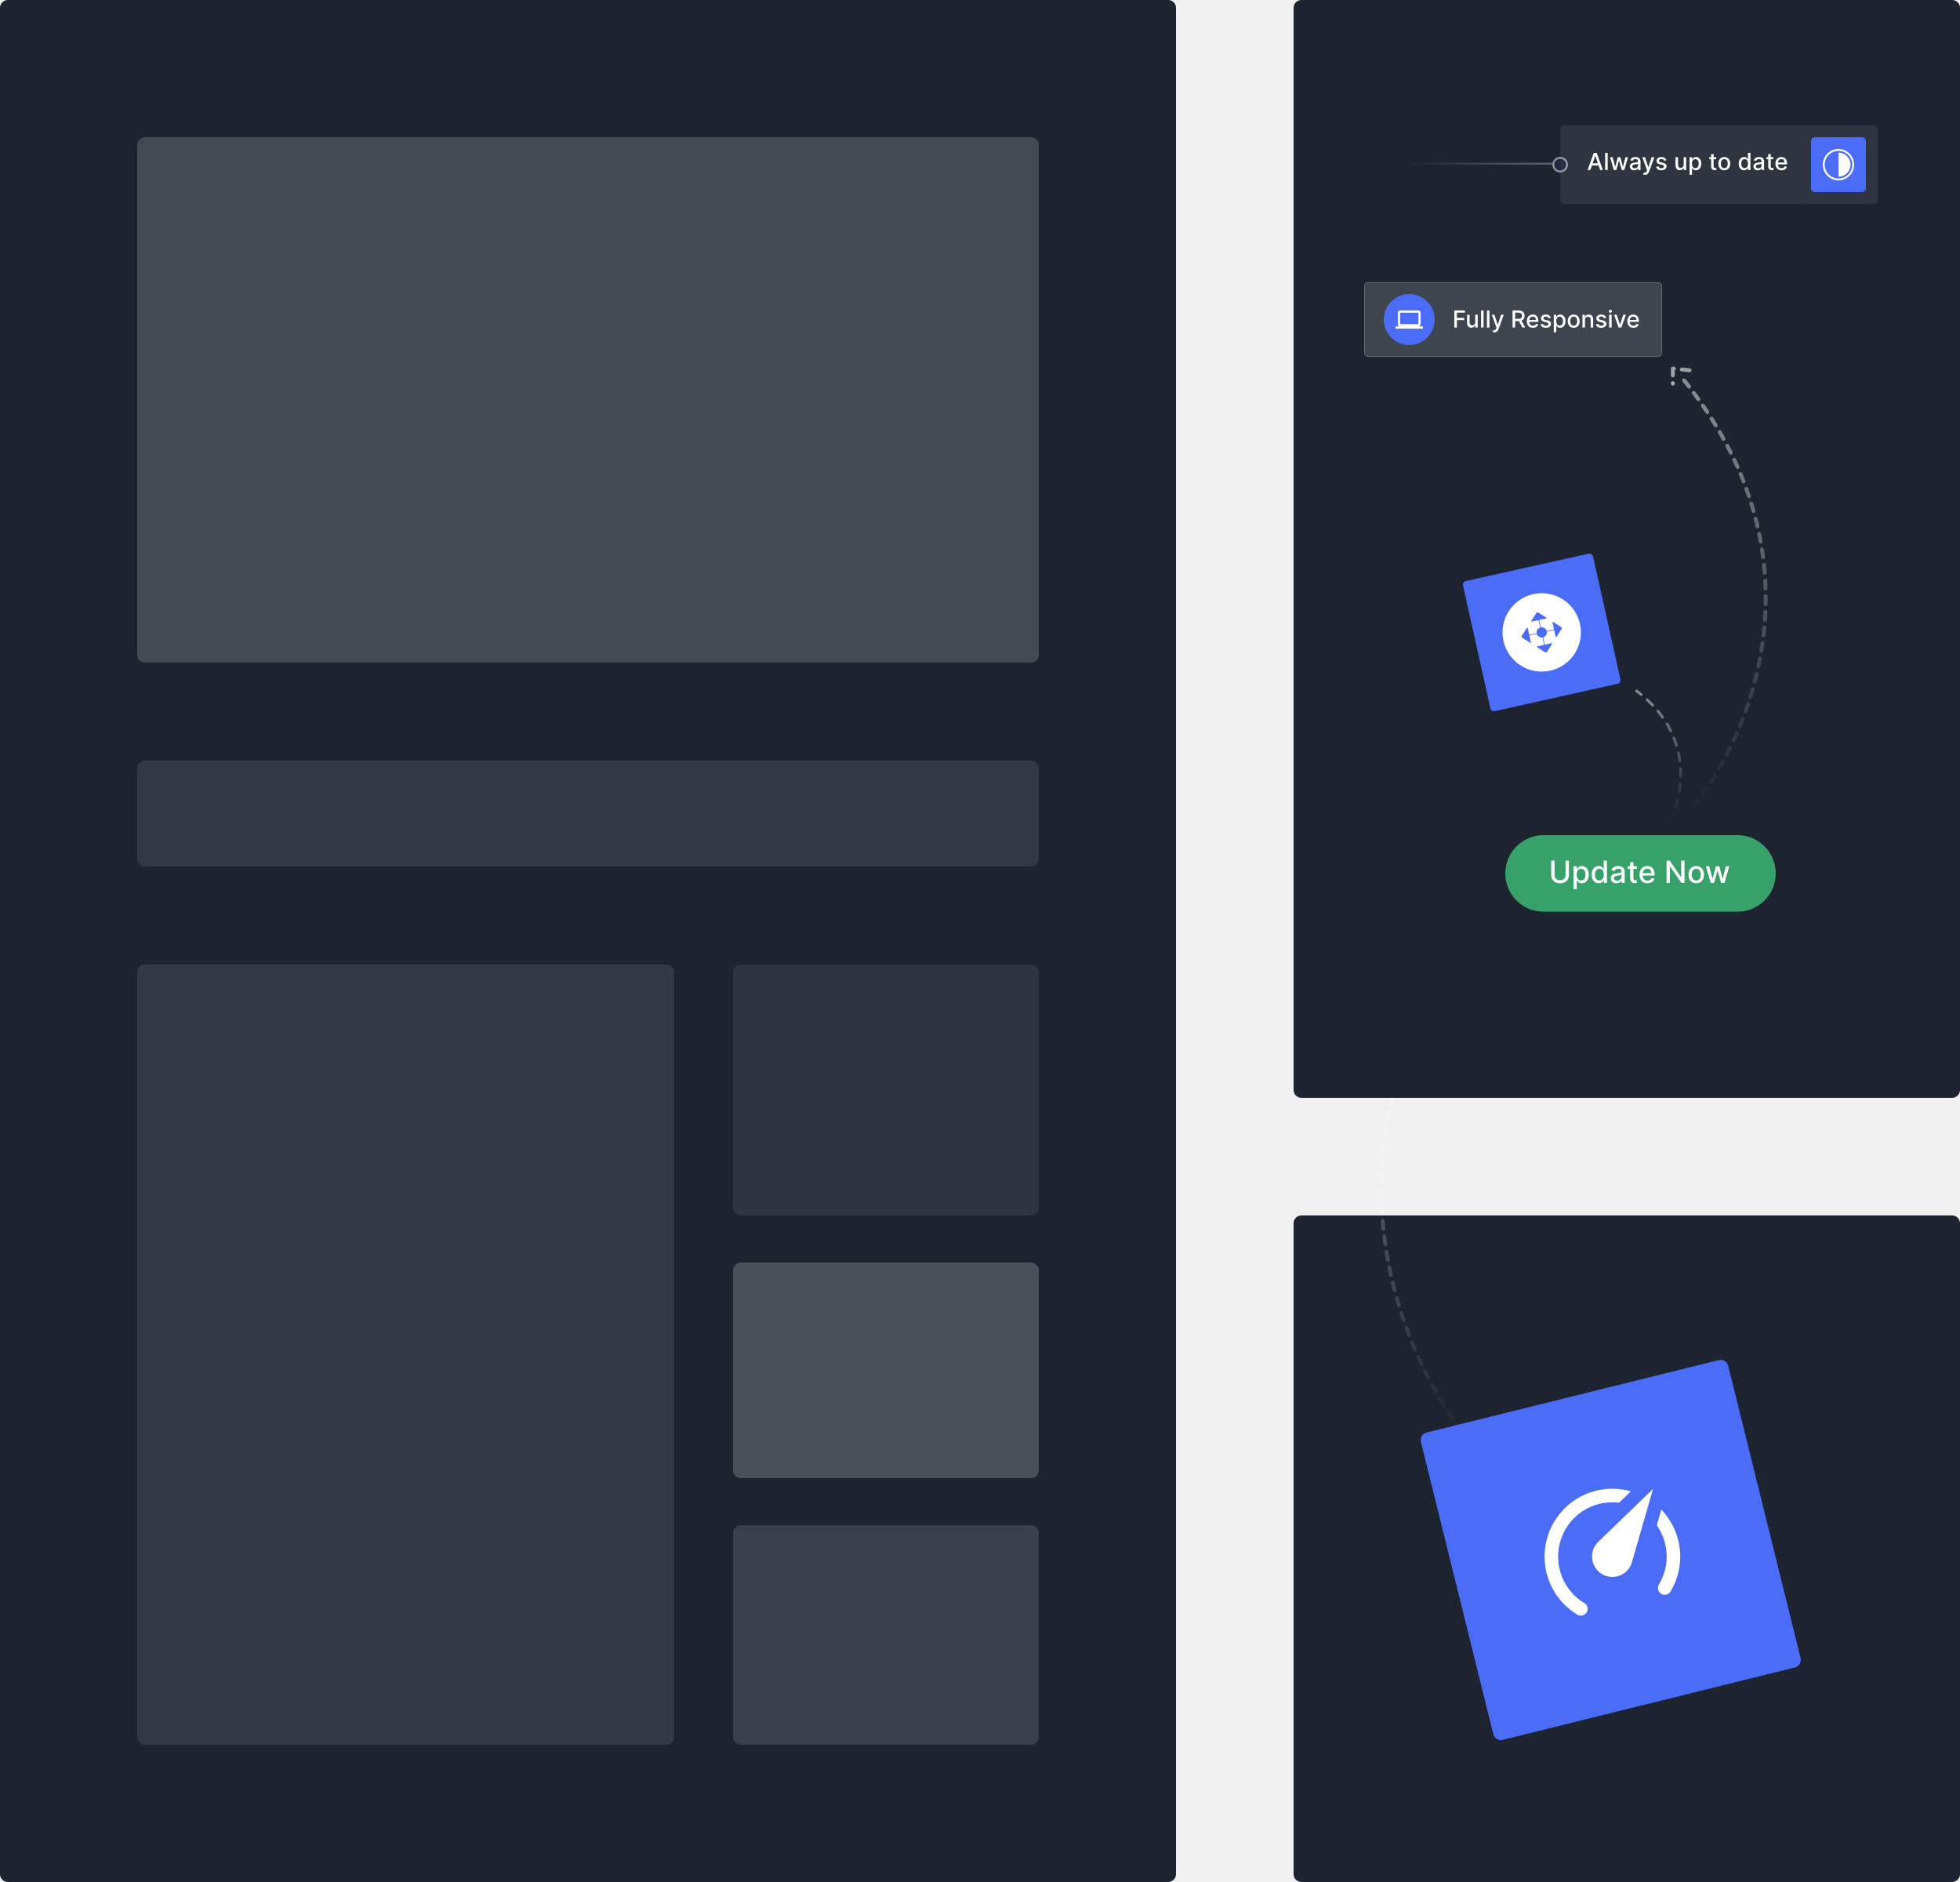
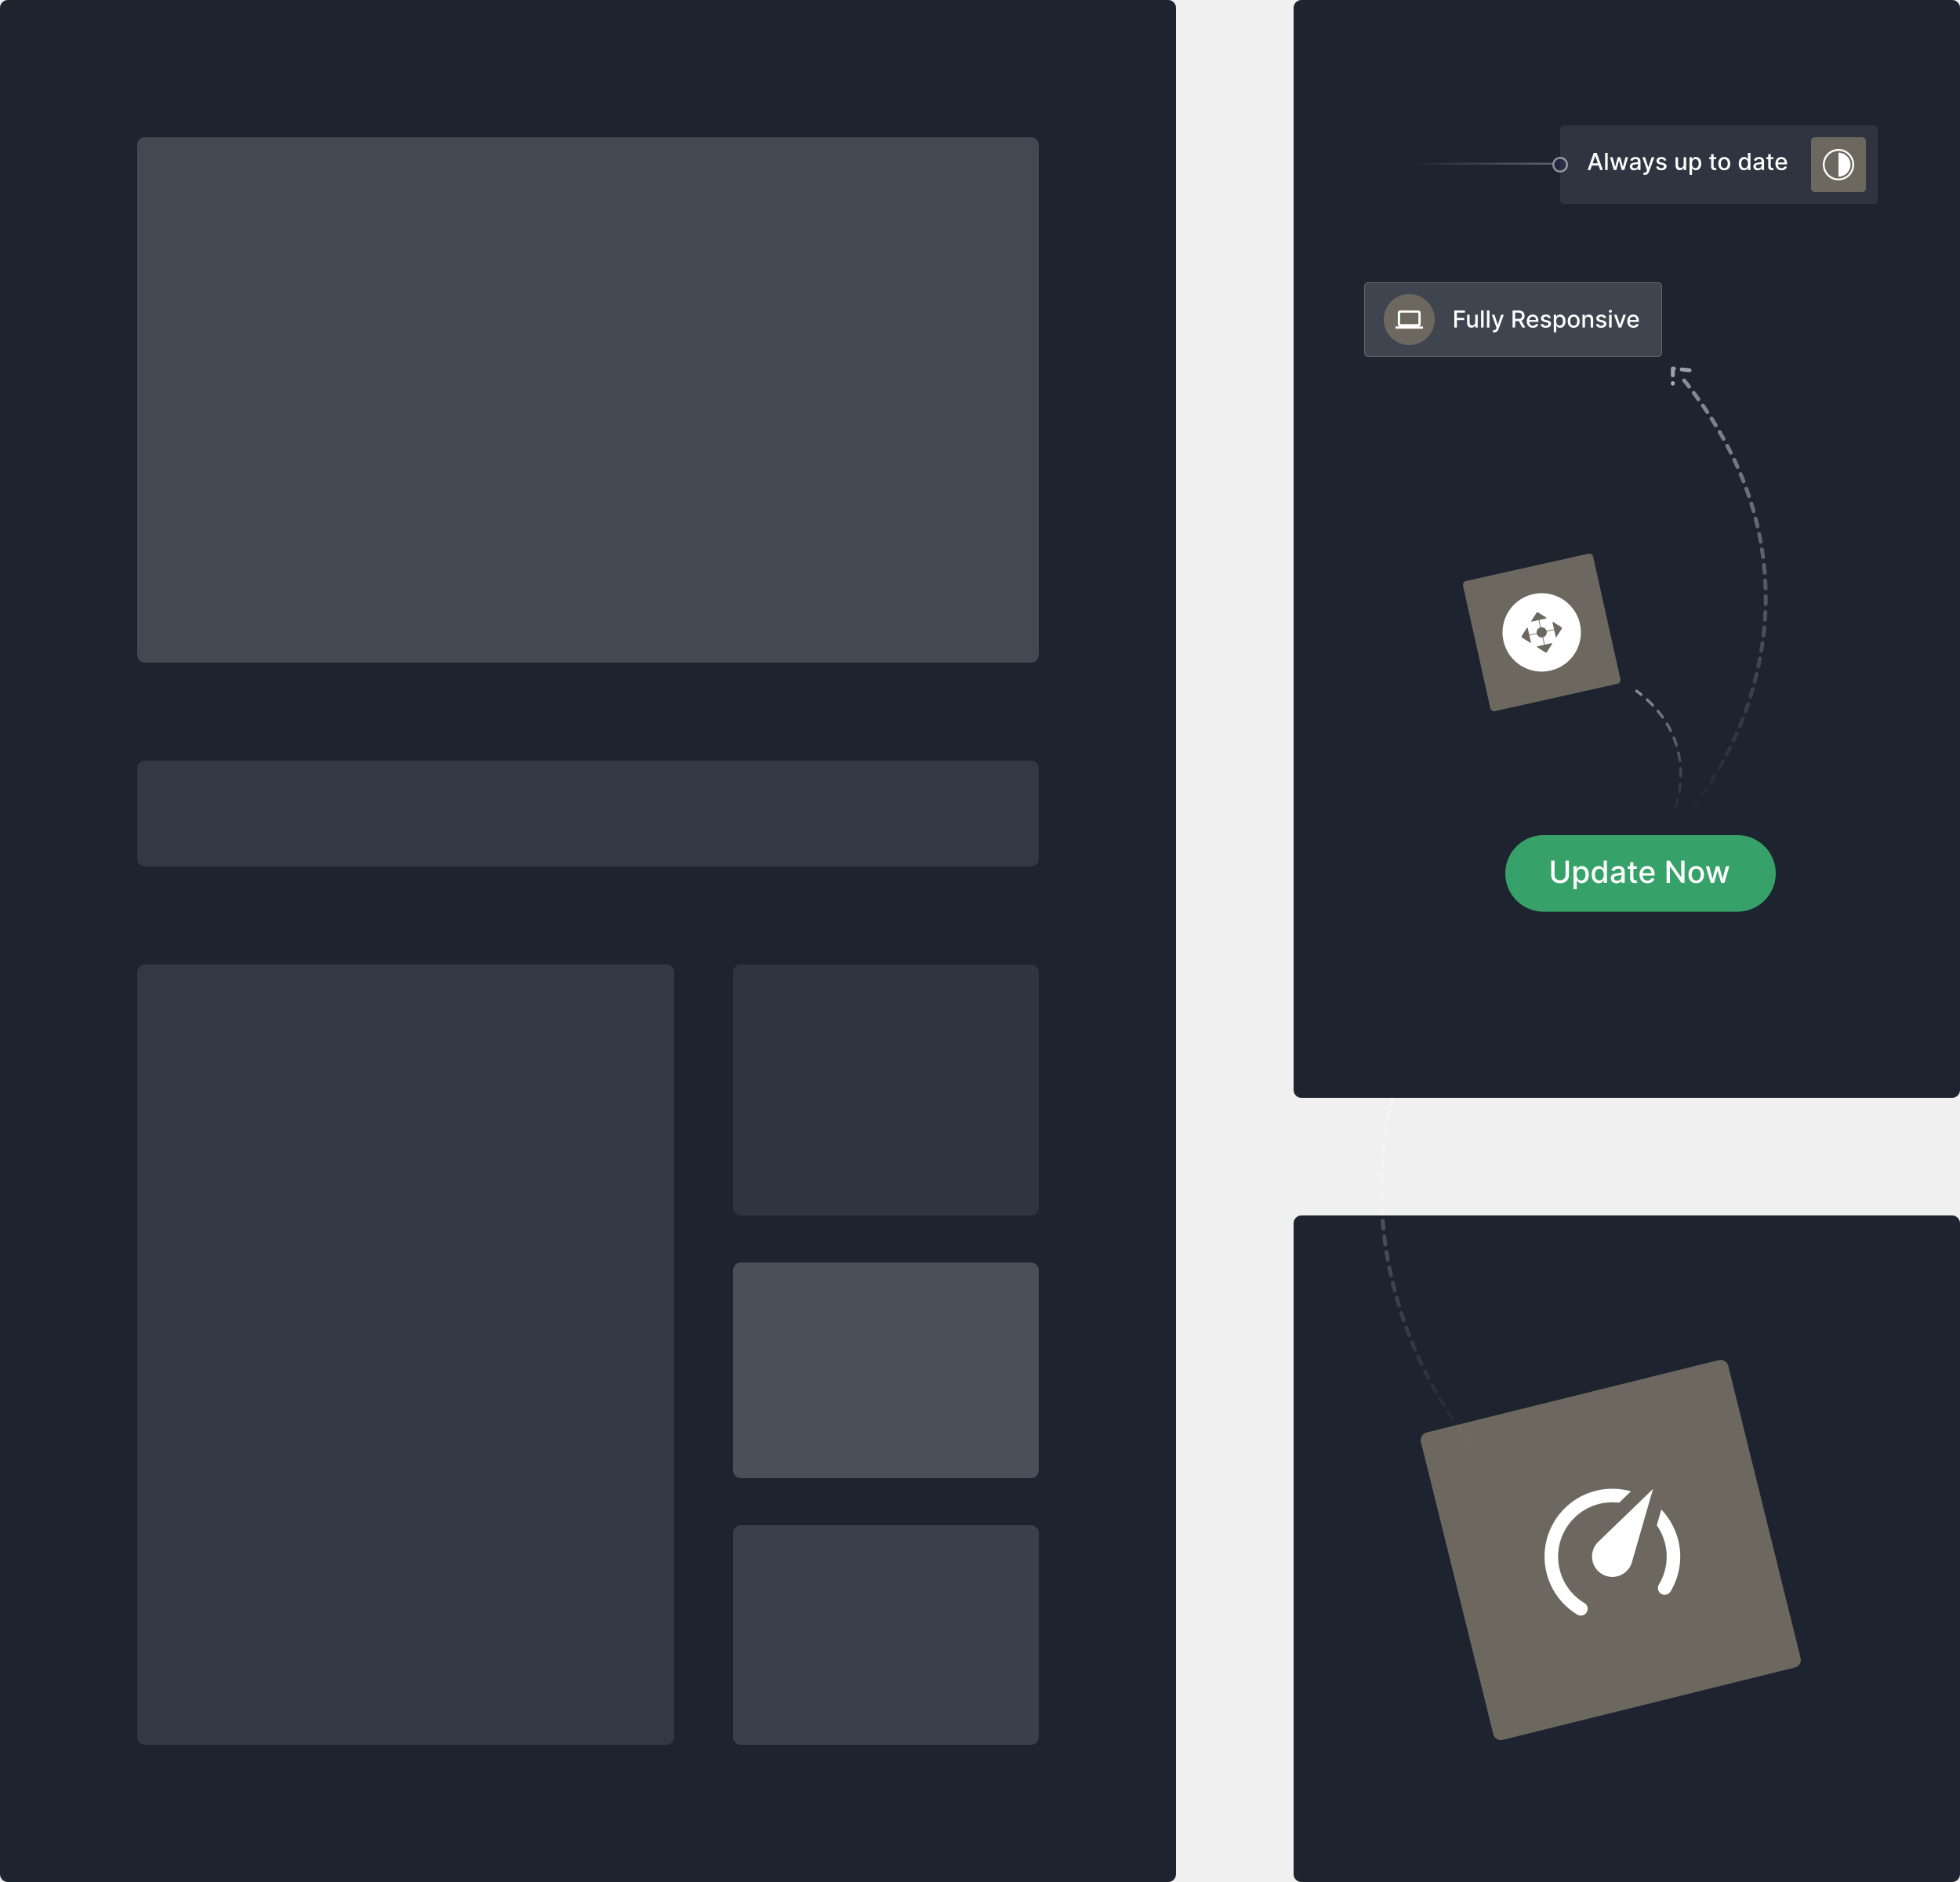
<svg xmlns="http://www.w3.org/2000/svg" width="500" height="480" viewBox="0 0 500 480" fill="none">
  <rect x="330" y="310" width="170" height="170" rx="2" fill="#1D2430" />
-   <rect x="362" y="365.831" width="80.765" height="80.765" rx="2" transform="rotate(-13.9128 362 365.831)" fill="#4A6CF7" />
+   <rect x="362" y="365.831" width="80.765" height="80.765" rx="2" transform="rotate(-13.9128 362 365.831)" fill="#6D685F" />
  <path d="M412.572 402.039C411.235 402.37 409.822 402.156 408.643 401.445C407.464 400.734 406.615 399.584 406.284 398.247C405.818 396.366 406.435 394.466 407.718 393.239L421.691 379.757L416.388 398.152C415.956 400.006 414.538 401.552 412.572 402.039ZM407.162 380.2C410.203 379.447 413.25 379.583 416.061 380.349L413.037 383.256C411.434 383.047 409.675 383.144 407.995 383.56C404.43 384.443 401.363 386.705 399.467 389.85C397.571 392.995 397.002 396.764 397.884 400.328C398.804 404.041 401.131 407.03 404.167 408.846L404.183 408.842C405.001 409.334 405.263 410.393 404.77 411.21C404.277 412.028 403.202 412.294 402.389 411.818C398.595 409.531 395.673 405.797 394.525 401.16C393.421 396.705 394.132 391.994 396.502 388.063C398.873 384.132 402.707 381.304 407.162 380.2ZM428.123 392.838C429.271 397.474 428.43 402.14 426.143 405.934C425.646 406.735 424.587 406.997 423.77 406.504C422.952 406.011 422.69 404.953 423.183 404.135C425.016 401.096 425.683 397.382 424.763 393.67C424.347 391.99 423.612 390.389 422.649 389.023L423.808 384.992C425.826 387.166 427.365 389.78 428.123 392.838Z" fill="white" />
  <rect width="300" height="480" rx="2" fill="#1D2430" />
  <rect x="35" y="35" width="230" height="134" rx="2" fill="white" fill-opacity="0.17" />
  <rect opacity="0.1" x="35" y="194" width="230" height="27" rx="2" fill="white" />
  <rect opacity="0.1" x="35" y="246" width="137" height="199" rx="2" fill="white" />
  <rect opacity="0.08" x="187" y="246" width="78" height="64" rx="2" fill="white" />
  <rect opacity="0.2" x="187" y="322" width="78" height="55" rx="2" fill="white" />
  <rect opacity="0.2" x="187" y="389" width="78" height="56" rx="2" fill="white" fill-opacity="0.65" />
  <path d="M377.795 371.295C358.482 349.772 331.574 292.451 378.448 235.357" stroke="url(#paint0_linear_50_445)" stroke-linecap="round" stroke-linejoin="round" stroke-dasharray="2 2" />
  <path d="M375.753 233.513L380.883 233V237.617" stroke="url(#paint1_linear_50_445)" stroke-linecap="round" stroke-linejoin="round" stroke-dasharray="2 2" />
  <rect x="330" width="170" height="280" rx="2" fill="#1D2430" />
  <rect x="384" y="213" width="69" height="19.528" rx="9.764" fill="#36A269" />
  <path d="M399.37 219.509V223.177C399.37 223.948 398.838 224.502 397.972 224.502C397.109 224.502 396.574 223.948 396.574 223.177V219.509H395.717V223.246C395.717 224.439 396.61 225.285 397.972 225.285C399.334 225.285 400.23 224.439 400.23 223.246V219.509H399.37Z" fill="white" />
  <path d="M401.41 226.788H402.239V224.527H402.289C402.439 224.799 402.744 225.274 403.521 225.274C404.553 225.274 405.302 224.447 405.302 223.068C405.302 221.687 404.541 220.874 403.512 220.874C402.722 220.874 402.436 221.357 402.289 221.62H402.22V220.93H401.41V226.788ZM402.222 223.06C402.222 222.17 402.611 221.579 403.335 221.579C404.087 221.579 404.464 222.214 404.464 223.06C404.464 223.914 404.075 224.566 403.335 224.566C402.622 224.566 402.222 223.956 402.222 223.06Z" fill="white" />
  <path d="M407.826 225.274C408.602 225.274 408.908 224.799 409.057 224.527H409.127V225.19H409.937V219.509H409.107V221.62H409.057C408.908 221.357 408.625 220.874 407.831 220.874C406.802 220.874 406.045 221.687 406.045 223.068C406.045 224.447 406.791 225.274 407.826 225.274ZM408.009 224.566C407.268 224.566 406.883 223.914 406.883 223.06C406.883 222.214 407.26 221.579 408.009 221.579C408.733 221.579 409.121 222.17 409.121 223.06C409.121 223.956 408.725 224.566 408.009 224.566Z" fill="white" />
  <path d="M412.36 225.285C413.065 225.285 413.462 224.927 413.62 224.608H413.653V225.19H414.463V222.361C414.463 221.121 413.487 220.874 412.81 220.874C412.039 220.874 411.329 221.185 411.051 221.962L411.831 222.139C411.953 221.837 412.263 221.545 412.821 221.545C413.356 221.545 413.631 221.826 413.631 222.308V222.328C413.631 222.63 413.32 222.624 412.555 222.713C411.747 222.808 410.921 223.018 410.921 223.986C410.921 224.824 411.55 225.285 412.36 225.285ZM412.541 224.619C412.072 224.619 411.734 224.408 411.734 223.998C411.734 223.554 412.127 223.396 412.607 223.332C412.876 223.296 413.514 223.224 413.634 223.104V223.654C413.634 224.158 413.231 224.619 412.541 224.619Z" fill="white" />
  <path d="M417.557 220.93H416.683V219.909H415.853V220.93H415.229V221.595H415.853V224.111C415.851 224.885 416.442 225.26 417.096 225.246C417.36 225.243 417.537 225.193 417.634 225.157L417.485 224.472C417.429 224.483 417.326 224.508 417.193 224.508C416.924 224.508 416.683 224.419 416.683 223.939V221.595H417.557V220.93Z" fill="white" />
  <path d="M420.265 225.276C421.194 225.276 421.851 224.819 422.04 224.125L421.255 223.984C421.105 224.386 420.745 224.591 420.273 224.591C419.563 224.591 419.086 224.131 419.064 223.31H422.093V223.016C422.093 221.476 421.172 220.874 420.206 220.874C419.019 220.874 418.237 221.778 418.237 223.088C418.237 224.411 419.008 225.276 420.265 225.276ZM419.066 222.688C419.1 222.084 419.538 221.559 420.212 221.559C420.856 221.559 421.277 222.036 421.28 222.688H419.066Z" fill="white" />
  <path d="M429.732 219.509H428.883V223.681H428.83L425.94 219.509H425.147V225.19H426.004V221.024H426.057L428.944 225.19H429.732V219.509Z" fill="white" />
  <path d="M432.71 225.276C433.912 225.276 434.697 224.397 434.697 223.079C434.697 221.753 433.912 220.874 432.71 220.874C431.509 220.874 430.724 221.753 430.724 223.079C430.724 224.397 431.509 225.276 432.71 225.276ZM432.713 224.58C431.928 224.58 431.562 223.895 431.562 223.077C431.562 222.261 431.928 221.568 432.713 221.568C433.493 221.568 433.859 222.261 433.859 223.077C433.859 223.895 433.493 224.58 432.713 224.58Z" fill="white" />
  <path d="M436.416 225.19H437.26L438.125 222.114H438.189L439.054 225.19H439.9L441.151 220.93H440.294L439.465 224.045H439.423L438.591 220.93H437.734L436.896 224.059H436.855L436.02 220.93H435.163L436.416 225.19Z" fill="white" />
  <path d="M429.313 209C445.373 191.102 467.749 143.437 428.77 95.96" stroke="url(#paint2_linear_50_445)" stroke-linecap="round" stroke-linejoin="round" stroke-dasharray="2 2" />
  <path d="M431.011 94.427L426.746 94V97.839" stroke="url(#paint3_linear_50_445)" stroke-linecap="round" stroke-linejoin="round" stroke-dasharray="2 2" />
  <path d="M425.919 209.552C429.35 203.094 432.466 187.389 417.488 176.228" stroke="url(#paint4_linear_50_445)" stroke-width="0.7" stroke-linecap="round" stroke-linejoin="round" stroke-dasharray="2 2" />
  <rect x="348" y="72" width="76" height="19" rx="1" fill="white" fill-opacity="0.15" />
  <rect x="348.1" y="72.1" width="75.8" height="18.8" rx="0.9" stroke="white" stroke-opacity="0.19" stroke-width="0.2" />
  <path d="M371 83.538H371.658V81.636H373.512V81.071H371.658V79.742H373.706V79.175H371V83.538Z" fill="white" />
  <path d="M376.333 82.181C376.335 82.737 375.921 83.001 375.563 83.001C375.169 83.001 374.896 82.716 374.896 82.271V80.266H374.259V82.347C374.259 83.159 374.705 83.581 375.333 83.581C375.825 83.581 376.16 83.321 376.311 82.972H376.345V83.538H376.972V80.266H376.333V82.181Z" fill="white" />
  <path d="M378.465 79.175H377.828V83.538H378.465V79.175Z" fill="white" />
  <path d="M379.959 79.175H379.322V83.538H379.959V79.175Z" fill="white" />
  <path d="M381.219 84.766C381.745 84.766 382.077 84.491 382.267 83.975L383.62 80.272L382.932 80.266L382.103 82.805H382.069L381.24 80.266H380.558L381.756 83.581L381.677 83.798C381.515 84.233 381.287 84.269 380.938 84.173L380.784 84.695C380.861 84.729 381.027 84.766 381.219 84.766Z" fill="white" />
  <path d="M385.859 83.538H386.518V81.887H387.413C387.428 81.887 387.44 81.887 387.455 81.887L388.342 83.538H389.092L388.124 81.772C388.659 81.574 388.925 81.129 388.925 80.543C388.925 79.739 388.427 79.175 387.415 79.175H385.859V83.538ZM386.518 81.32V79.739H387.344C387.994 79.739 388.263 80.048 388.263 80.543C388.263 81.035 387.994 81.32 387.353 81.32H386.518Z" fill="white" />
  <path d="M391.045 83.604C391.759 83.604 392.264 83.253 392.409 82.72L391.806 82.612C391.691 82.921 391.414 83.078 391.051 83.078C390.506 83.078 390.139 82.724 390.122 82.094H392.449V81.868C392.449 80.685 391.742 80.223 391 80.223C390.088 80.223 389.487 80.918 389.487 81.923C389.487 82.94 390.08 83.604 391.045 83.604ZM390.124 81.617C390.15 81.152 390.487 80.749 391.004 80.749C391.499 80.749 391.823 81.116 391.825 81.617H390.124Z" fill="white" />
  <path d="M395.608 81.065C395.476 80.555 395.078 80.223 394.37 80.223C393.631 80.223 393.107 80.613 393.107 81.192C393.107 81.657 393.388 81.966 394.002 82.102L394.556 82.224C394.871 82.294 395.018 82.435 395.018 82.639C395.018 82.893 394.748 83.091 394.33 83.091C393.949 83.091 393.703 82.927 393.627 82.605L393.011 82.699C393.118 83.278 393.599 83.604 394.334 83.604C395.125 83.604 395.672 83.185 395.672 82.592C395.672 82.13 395.378 81.844 394.777 81.706L394.257 81.587C393.897 81.501 393.742 81.38 393.744 81.158C393.742 80.907 394.015 80.728 394.377 80.728C394.773 80.728 394.956 80.947 395.031 81.167L395.608 81.065Z" fill="white" />
  <path d="M396.373 84.766H397.01V83.029H397.048C397.163 83.238 397.398 83.602 397.994 83.602C398.787 83.602 399.362 82.967 399.362 81.908C399.362 80.847 398.778 80.223 397.988 80.223C397.381 80.223 397.161 80.594 397.048 80.796H396.995V80.266H396.373V84.766ZM396.997 81.902C396.997 81.218 397.295 80.764 397.851 80.764C398.429 80.764 398.719 81.252 398.719 81.902C398.719 82.558 398.42 83.059 397.851 83.059C397.304 83.059 396.997 82.59 396.997 81.902Z" fill="white" />
  <path d="M401.454 83.604C402.377 83.604 402.98 82.929 402.98 81.917C402.98 80.898 402.377 80.223 401.454 80.223C400.532 80.223 399.929 80.898 399.929 81.917C399.929 82.929 400.532 83.604 401.454 83.604ZM401.456 83.07C400.854 83.07 400.572 82.543 400.572 81.915C400.572 81.288 400.854 80.756 401.456 80.756C402.055 80.756 402.336 81.288 402.336 81.915C402.336 82.543 402.055 83.07 401.456 83.07Z" fill="white" />
  <path d="M404.328 81.595C404.328 81.073 404.648 80.775 405.091 80.775C405.523 80.775 405.786 81.058 405.786 81.533V83.538H406.423V81.457C406.423 80.647 405.977 80.223 405.308 80.223C404.816 80.223 404.494 80.451 404.343 80.798H404.303V80.266H403.691V83.538H404.328V81.595Z" fill="white" />
  <path d="M409.729 81.065C409.597 80.555 409.199 80.223 408.491 80.223C407.752 80.223 407.228 80.613 407.228 81.192C407.228 81.657 407.509 81.966 408.123 82.102L408.677 82.224C408.992 82.294 409.139 82.435 409.139 82.639C409.139 82.893 408.869 83.091 408.451 83.091C408.07 83.091 407.825 82.927 407.748 82.605L407.132 82.699C407.239 83.278 407.72 83.604 408.455 83.604C409.246 83.604 409.793 83.185 409.793 82.592C409.793 82.13 409.499 81.844 408.898 81.706L408.379 81.587C408.018 81.501 407.863 81.38 407.865 81.158C407.863 80.907 408.136 80.728 408.498 80.728C408.894 80.728 409.077 80.947 409.152 81.167L409.729 81.065Z" fill="white" />
  <path d="M410.494 83.538H411.131V80.266H410.494V83.538ZM410.816 79.761C411.035 79.761 411.218 79.59 411.218 79.381C411.218 79.173 411.035 79 410.816 79C410.594 79 410.413 79.173 410.413 79.381C410.413 79.59 410.594 79.761 410.816 79.761Z" fill="white" />
  <path d="M414.788 80.266H414.104L413.277 82.784H413.243L412.414 80.266H411.73L412.919 83.538H413.601L414.788 80.266Z" fill="white" />
  <path d="M416.68 83.604C417.393 83.604 417.898 83.253 418.043 82.72L417.44 82.612C417.325 82.921 417.048 83.078 416.686 83.078C416.141 83.078 415.774 82.724 415.757 82.094H418.084V81.868C418.084 80.685 417.376 80.223 416.635 80.223C415.723 80.223 415.122 80.918 415.122 81.923C415.122 82.94 415.714 83.604 416.68 83.604ZM415.759 81.617C415.785 81.152 416.121 80.749 416.639 80.749C417.134 80.749 417.457 81.116 417.46 81.617H415.759Z" fill="white" />
-   <circle cx="359.5" cy="81.5" r="6.5" fill="#4A6CF7" />
+   <circle cx="359.5" cy="81.5" r="6.5" fill="#6D685F" />
  <path d="M357.167 79.75H361.833V82.667H357.167V79.75ZM361.833 83.25C361.988 83.25 362.136 83.189 362.246 83.079C362.355 82.97 362.417 82.821 362.417 82.667V79.75C362.417 79.426 362.154 79.167 361.833 79.167H357.167C356.843 79.167 356.583 79.426 356.583 79.75V82.667C356.583 82.821 356.645 82.97 356.754 83.079C356.864 83.189 357.012 83.25 357.167 83.25H356V83.833H363V83.25H361.833Z" fill="white" />
-   <rect x="373" y="148.4" width="34" height="34" rx="1" transform="rotate(-12.5713 373 148.4)" fill="#4A6CF7" />
+   <rect x="373" y="148.4" width="34" height="34" rx="1" transform="rotate(-12.5713 373 148.4)" fill="#6D685F" />
  <circle cx="393.293" cy="161.293" r="10" transform="rotate(-12.5713 393.293 161.293)" fill="white" />
  <g clip-path="url(#clip0_50_445)">
-     <path d="M398.281 159.94L396.256 158.654C396.106 158.558 396.015 158.621 396.054 158.796L396.433 160.496L394.539 160.919C394.355 160.293 393.738 159.901 393.094 160L392.675 158.119L394.375 157.74C394.55 157.701 394.569 157.593 394.418 157.497L392.393 156.21C392.242 156.115 392.043 156.159 391.948 156.309L390.661 158.335C390.565 158.485 390.629 158.576 390.803 158.537L392.504 158.158L392.923 160.037C392.298 160.222 391.905 160.838 392.005 161.483L390.111 161.905L389.732 160.206C389.693 160.031 389.584 160.012 389.489 160.163L388.202 162.188C388.106 162.338 388.151 162.538 388.301 162.633L390.326 163.92C390.477 164.015 390.567 163.952 390.528 163.778L390.149 162.076L392.04 161.654C392.225 162.279 392.842 162.672 393.486 162.572L393.908 164.464L392.208 164.843C392.034 164.882 392.015 164.991 392.165 165.086L394.191 166.373C394.341 166.468 394.54 166.424 394.636 166.274L395.923 164.248C396.018 164.098 395.955 164.007 395.78 164.046L394.082 164.425L393.661 162.536C394.286 162.351 394.678 161.735 394.579 161.091L396.471 160.669L396.85 162.369C396.889 162.544 396.997 162.563 397.093 162.412L398.38 160.387C398.476 160.236 398.432 160.036 398.281 159.94Z" fill="#4A6CF7" />
+     <path d="M398.281 159.94L396.256 158.654C396.106 158.558 396.015 158.621 396.054 158.796L396.433 160.496L394.539 160.919C394.355 160.293 393.738 159.901 393.094 160L392.675 158.119L394.375 157.74C394.55 157.701 394.569 157.593 394.418 157.497L392.393 156.21C392.242 156.115 392.043 156.159 391.948 156.309L390.661 158.335C390.565 158.485 390.629 158.576 390.803 158.537L392.504 158.158L392.923 160.037C392.298 160.222 391.905 160.838 392.005 161.483L390.111 161.905L389.732 160.206C389.693 160.031 389.584 160.012 389.489 160.163L388.202 162.188C388.106 162.338 388.151 162.538 388.301 162.633L390.326 163.92C390.477 164.015 390.567 163.952 390.528 163.778L390.149 162.076L392.04 161.654C392.225 162.279 392.842 162.672 393.486 162.572L393.908 164.464L392.208 164.843C392.034 164.882 392.015 164.991 392.165 165.086L394.191 166.373C394.341 166.468 394.54 166.424 394.636 166.274L395.923 164.248C396.018 164.098 395.955 164.007 395.78 164.046L394.082 164.425L393.661 162.536C394.286 162.351 394.678 161.735 394.579 161.091L396.471 160.669L396.85 162.369C396.889 162.544 396.997 162.563 397.093 162.412L398.38 160.387C398.476 160.236 398.432 160.036 398.281 159.94Z" fill="#6D685F" />
  </g>
  <g opacity="0.08">
    <rect x="398" y="32" width="81" height="20" rx="1" fill="white" />
    <rect x="398.1" y="32.1" width="80.8" height="19.8" rx="0.9" stroke="white" stroke-opacity="0.19" stroke-width="0.2" />
  </g>
-   <rect x="462" y="35" width="14" height="14" rx="1" fill="#4A6CF7" />
+   <rect x="462" y="35" width="14" height="14" rx="1" fill="#6D685F" />
  <path d="M468.998 38C466.791 38 465 39.791 465 41.998C465 44.209 466.791 46 468.998 46C471.209 46 473 44.209 473 41.998C473 39.791 471.209 38 468.998 38ZM469 45.524C467.054 45.524 465.476 43.946 465.476 42C465.476 40.054 467.054 38.476 469 38.476C470.946 38.476 472.524 40.054 472.524 42C472.524 43.946 470.946 45.524 469 45.524ZM469 38.928V45.069C470.694 45.069 472.071 43.692 472.071 41.998C472.071 40.308 470.694 38.928 469 38.928Z" fill="white" />
  <path d="M405.699 43.364L406.099 42.209H407.804L408.202 43.364H408.901L407.331 39H406.57L405 43.364H405.699ZM406.291 41.655L406.935 39.793H406.969L407.612 41.655H406.291Z" fill="white" />
  <path d="M410.117 39H409.48V43.364H410.117V39Z" fill="white" />
  <path d="M411.684 43.364H412.332L412.996 41.001H413.045L413.71 43.364H414.36L415.321 40.091H414.663L414.026 42.484H413.994L413.354 40.091H412.696L412.053 42.494H412.021L411.379 40.091H410.721L411.684 43.364Z" fill="white" />
  <path d="M416.878 43.436C417.419 43.436 417.724 43.161 417.845 42.916H417.871V43.364H418.493V41.19C418.493 40.238 417.743 40.048 417.223 40.048C416.631 40.048 416.085 40.287 415.872 40.883L416.471 41.02C416.565 40.788 416.803 40.564 417.232 40.564C417.643 40.564 417.854 40.779 417.854 41.15V41.165C417.854 41.397 417.615 41.393 417.027 41.461C416.407 41.533 415.772 41.695 415.772 42.439C415.772 43.082 416.256 43.436 416.878 43.436ZM417.017 42.925C416.656 42.925 416.396 42.763 416.396 42.447C416.396 42.106 416.699 41.985 417.068 41.936C417.274 41.908 417.764 41.853 417.856 41.761V42.183C417.856 42.571 417.547 42.925 417.017 42.925Z" fill="white" />
  <path d="M419.627 44.591C420.153 44.591 420.486 44.316 420.675 43.8L422.028 40.097L421.34 40.091L420.511 42.631H420.477L419.648 40.091H418.967L420.164 43.406L420.085 43.624C419.923 44.058 419.695 44.094 419.346 43.999L419.192 44.521C419.269 44.555 419.435 44.591 419.627 44.591Z" fill="white" />
  <path d="M425.081 40.89C424.949 40.381 424.551 40.048 423.843 40.048C423.104 40.048 422.58 40.438 422.58 41.018C422.58 41.482 422.861 41.791 423.475 41.928L424.029 42.049C424.344 42.119 424.491 42.26 424.491 42.465C424.491 42.718 424.22 42.916 423.803 42.916C423.421 42.916 423.176 42.752 423.1 42.43L422.484 42.524C422.59 43.104 423.072 43.43 423.807 43.43C424.597 43.43 425.145 43.01 425.145 42.418C425.145 41.955 424.851 41.67 424.25 41.531L423.73 41.412C423.37 41.327 423.215 41.205 423.217 40.984C423.215 40.732 423.487 40.553 423.85 40.553C424.246 40.553 424.429 40.773 424.504 40.992L425.081 40.89Z" fill="white" />
  <path d="M429.507 42.006C429.509 42.562 429.095 42.827 428.737 42.827C428.343 42.827 428.07 42.541 428.07 42.096V40.091H427.433V42.173C427.433 42.984 427.879 43.406 428.507 43.406C428.999 43.406 429.334 43.146 429.485 42.797H429.519V43.364H430.146V40.091H429.507V42.006Z" fill="white" />
  <path d="M431.002 44.591H431.639V42.854H431.677C431.792 43.063 432.027 43.428 432.623 43.428C433.416 43.428 433.991 42.793 433.991 41.734C433.991 40.673 433.407 40.048 432.617 40.048C432.01 40.048 431.79 40.419 431.677 40.621H431.624V40.091H431.002V44.591ZM431.626 41.727C431.626 41.043 431.924 40.59 432.48 40.59C433.058 40.59 433.348 41.077 433.348 41.727C433.348 42.383 433.049 42.884 432.48 42.884C431.933 42.884 431.626 42.416 431.626 41.727Z" fill="white" />
  <path d="M437.82 40.091H437.149V39.307H436.512V40.091H436.033V40.602H436.512V42.535C436.51 43.129 436.964 43.417 437.467 43.406C437.669 43.404 437.806 43.366 437.88 43.338L437.765 42.812C437.722 42.82 437.644 42.84 437.541 42.84C437.335 42.84 437.149 42.771 437.149 42.403V40.602H437.82V40.091Z" fill="white" />
  <path d="M439.869 43.43C440.791 43.43 441.394 42.754 441.394 41.742C441.394 40.724 440.791 40.048 439.869 40.048C438.946 40.048 438.343 40.724 438.343 41.742C438.343 42.754 438.946 43.43 439.869 43.43ZM439.871 42.895C439.268 42.895 438.987 42.369 438.987 41.74C438.987 41.114 439.268 40.581 439.871 40.581C440.469 40.581 440.751 41.114 440.751 41.74C440.751 42.369 440.469 42.895 439.871 42.895Z" fill="white" />
  <path d="M444.918 43.428C445.515 43.428 445.749 43.063 445.864 42.854H445.918V43.364H446.54V39H445.903V40.621H445.864C445.749 40.419 445.532 40.048 444.923 40.048C444.132 40.048 443.55 40.673 443.55 41.734C443.55 42.793 444.124 43.428 444.918 43.428ZM445.059 42.884C444.49 42.884 444.194 42.383 444.194 41.727C444.194 41.077 444.484 40.59 445.059 40.59C445.615 40.59 445.913 41.043 445.913 41.727C445.913 42.416 445.609 42.884 445.059 42.884Z" fill="white" />
  <path d="M448.401 43.436C448.943 43.436 449.247 43.161 449.369 42.916H449.394V43.364H450.017V41.19C450.017 40.238 449.267 40.048 448.747 40.048C448.154 40.048 447.609 40.287 447.396 40.883L447.994 41.02C448.088 40.788 448.327 40.564 448.755 40.564C449.166 40.564 449.377 40.779 449.377 41.15V41.165C449.377 41.397 449.139 41.393 448.551 41.461C447.931 41.533 447.296 41.695 447.296 42.439C447.296 43.082 447.779 43.436 448.401 43.436ZM448.54 42.925C448.18 42.925 447.92 42.763 447.92 42.447C447.92 42.106 448.222 41.985 448.591 41.936C448.798 41.908 449.288 41.853 449.379 41.761V42.183C449.379 42.571 449.07 42.925 448.54 42.925Z" fill="white" />
  <path d="M452.393 40.091H451.722V39.307H451.085V40.091H450.605V40.602H451.085V42.535C451.082 43.129 451.536 43.417 452.039 43.406C452.241 43.404 452.378 43.366 452.452 43.338L452.337 42.812C452.295 42.82 452.216 42.84 452.114 42.84C451.907 42.84 451.722 42.771 451.722 42.403V40.602H452.393V40.091Z" fill="white" />
  <path d="M454.473 43.43C455.187 43.43 455.692 43.078 455.836 42.545L455.233 42.437C455.118 42.746 454.841 42.903 454.479 42.903C453.934 42.903 453.567 42.55 453.55 41.919H455.877V41.693C455.877 40.511 455.17 40.048 454.428 40.048C453.516 40.048 452.915 40.743 452.915 41.749C452.915 42.765 453.508 43.43 454.473 43.43ZM453.552 41.442C453.578 40.977 453.915 40.575 454.432 40.575C454.927 40.575 455.251 40.941 455.253 41.442H453.552Z" fill="white" />
  <circle opacity="0.5" cx="398" cy="42" r="1.75" fill="#282C4D" stroke="white" stroke-width="0.5" />
  <line x1="347" y1="41.75" x2="396" y2="41.75" stroke="url(#paint5_linear_50_445)" stroke-width="0.5" />
  <defs>
    <linearGradient id="paint0_linear_50_445" x1="374.3" y1="234.975" x2="361.897" y2="369.833" gradientUnits="userSpaceOnUse">
      <stop stop-color="white" stop-opacity="0.48" />
      <stop offset="1" stop-color="white" stop-opacity="0" />
    </linearGradient>
    <linearGradient id="paint1_linear_50_445" x1="378.318" y1="233" x2="378.318" y2="237.617" gradientUnits="userSpaceOnUse">
      <stop stop-color="white" stop-opacity="0.55" />
      <stop offset="1" stop-color="white" stop-opacity="0.62" />
    </linearGradient>
    <linearGradient id="paint2_linear_50_445" x1="432.22" y1="95.642" x2="442.533" y2="207.784" gradientUnits="userSpaceOnUse">
      <stop stop-color="white" stop-opacity="0.48" />
      <stop offset="1" stop-color="white" stop-opacity="0" />
    </linearGradient>
    <linearGradient id="paint3_linear_50_445" x1="428.878" y1="94" x2="428.878" y2="97.839" gradientUnits="userSpaceOnUse">
      <stop stop-color="white" stop-opacity="0.55" />
      <stop offset="1" stop-color="white" stop-opacity="0.62" />
    </linearGradient>
    <linearGradient id="paint4_linear_50_445" x1="418.483" y1="175.882" x2="429.732" y2="208.225" gradientUnits="userSpaceOnUse">
      <stop stop-color="white" stop-opacity="0.48" />
      <stop offset="1" stop-color="white" stop-opacity="0" />
    </linearGradient>
    <linearGradient id="paint5_linear_50_445" x1="396" y1="42" x2="359.25" y2="42" gradientUnits="userSpaceOnUse">
      <stop stop-color="white" stop-opacity="0.28" />
      <stop offset="1" stop-color="white" stop-opacity="0" />
    </linearGradient>
    <clipPath id="clip0_50_445">
      <rect width="12" height="12" fill="white" transform="translate(386.13 156.742) rotate(-12.5713)" />
    </clipPath>
  </defs>
</svg>
